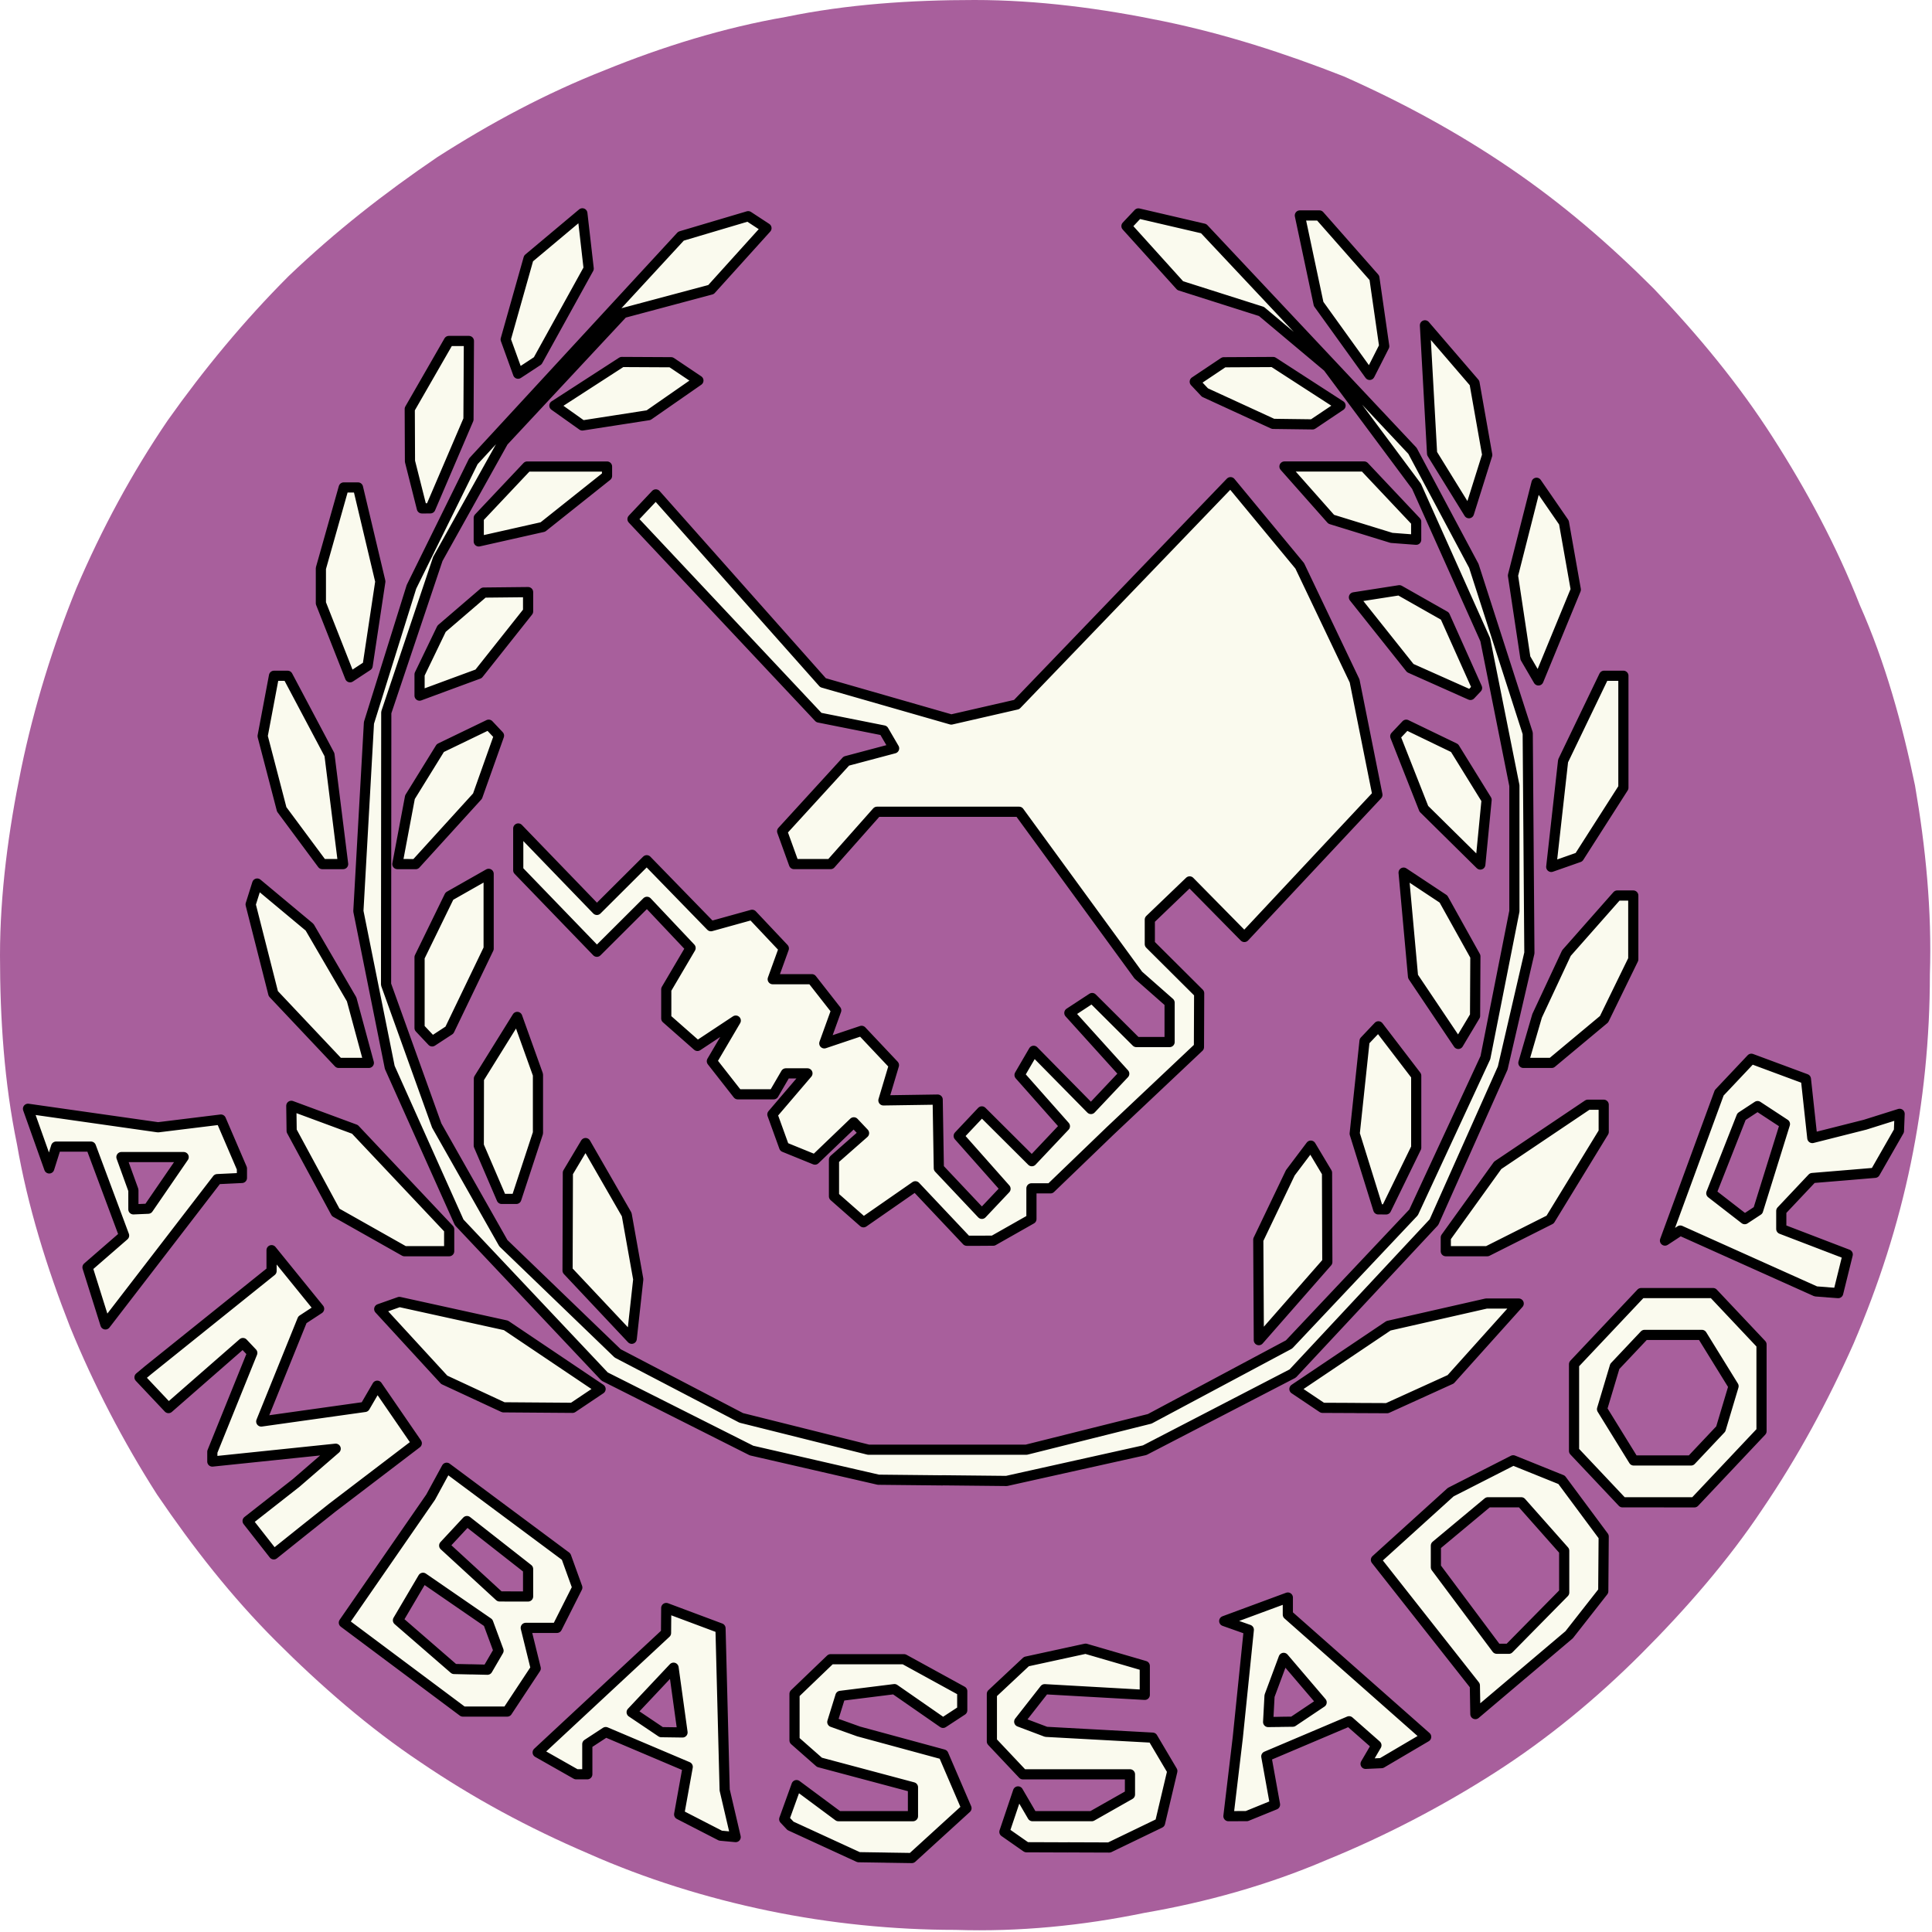
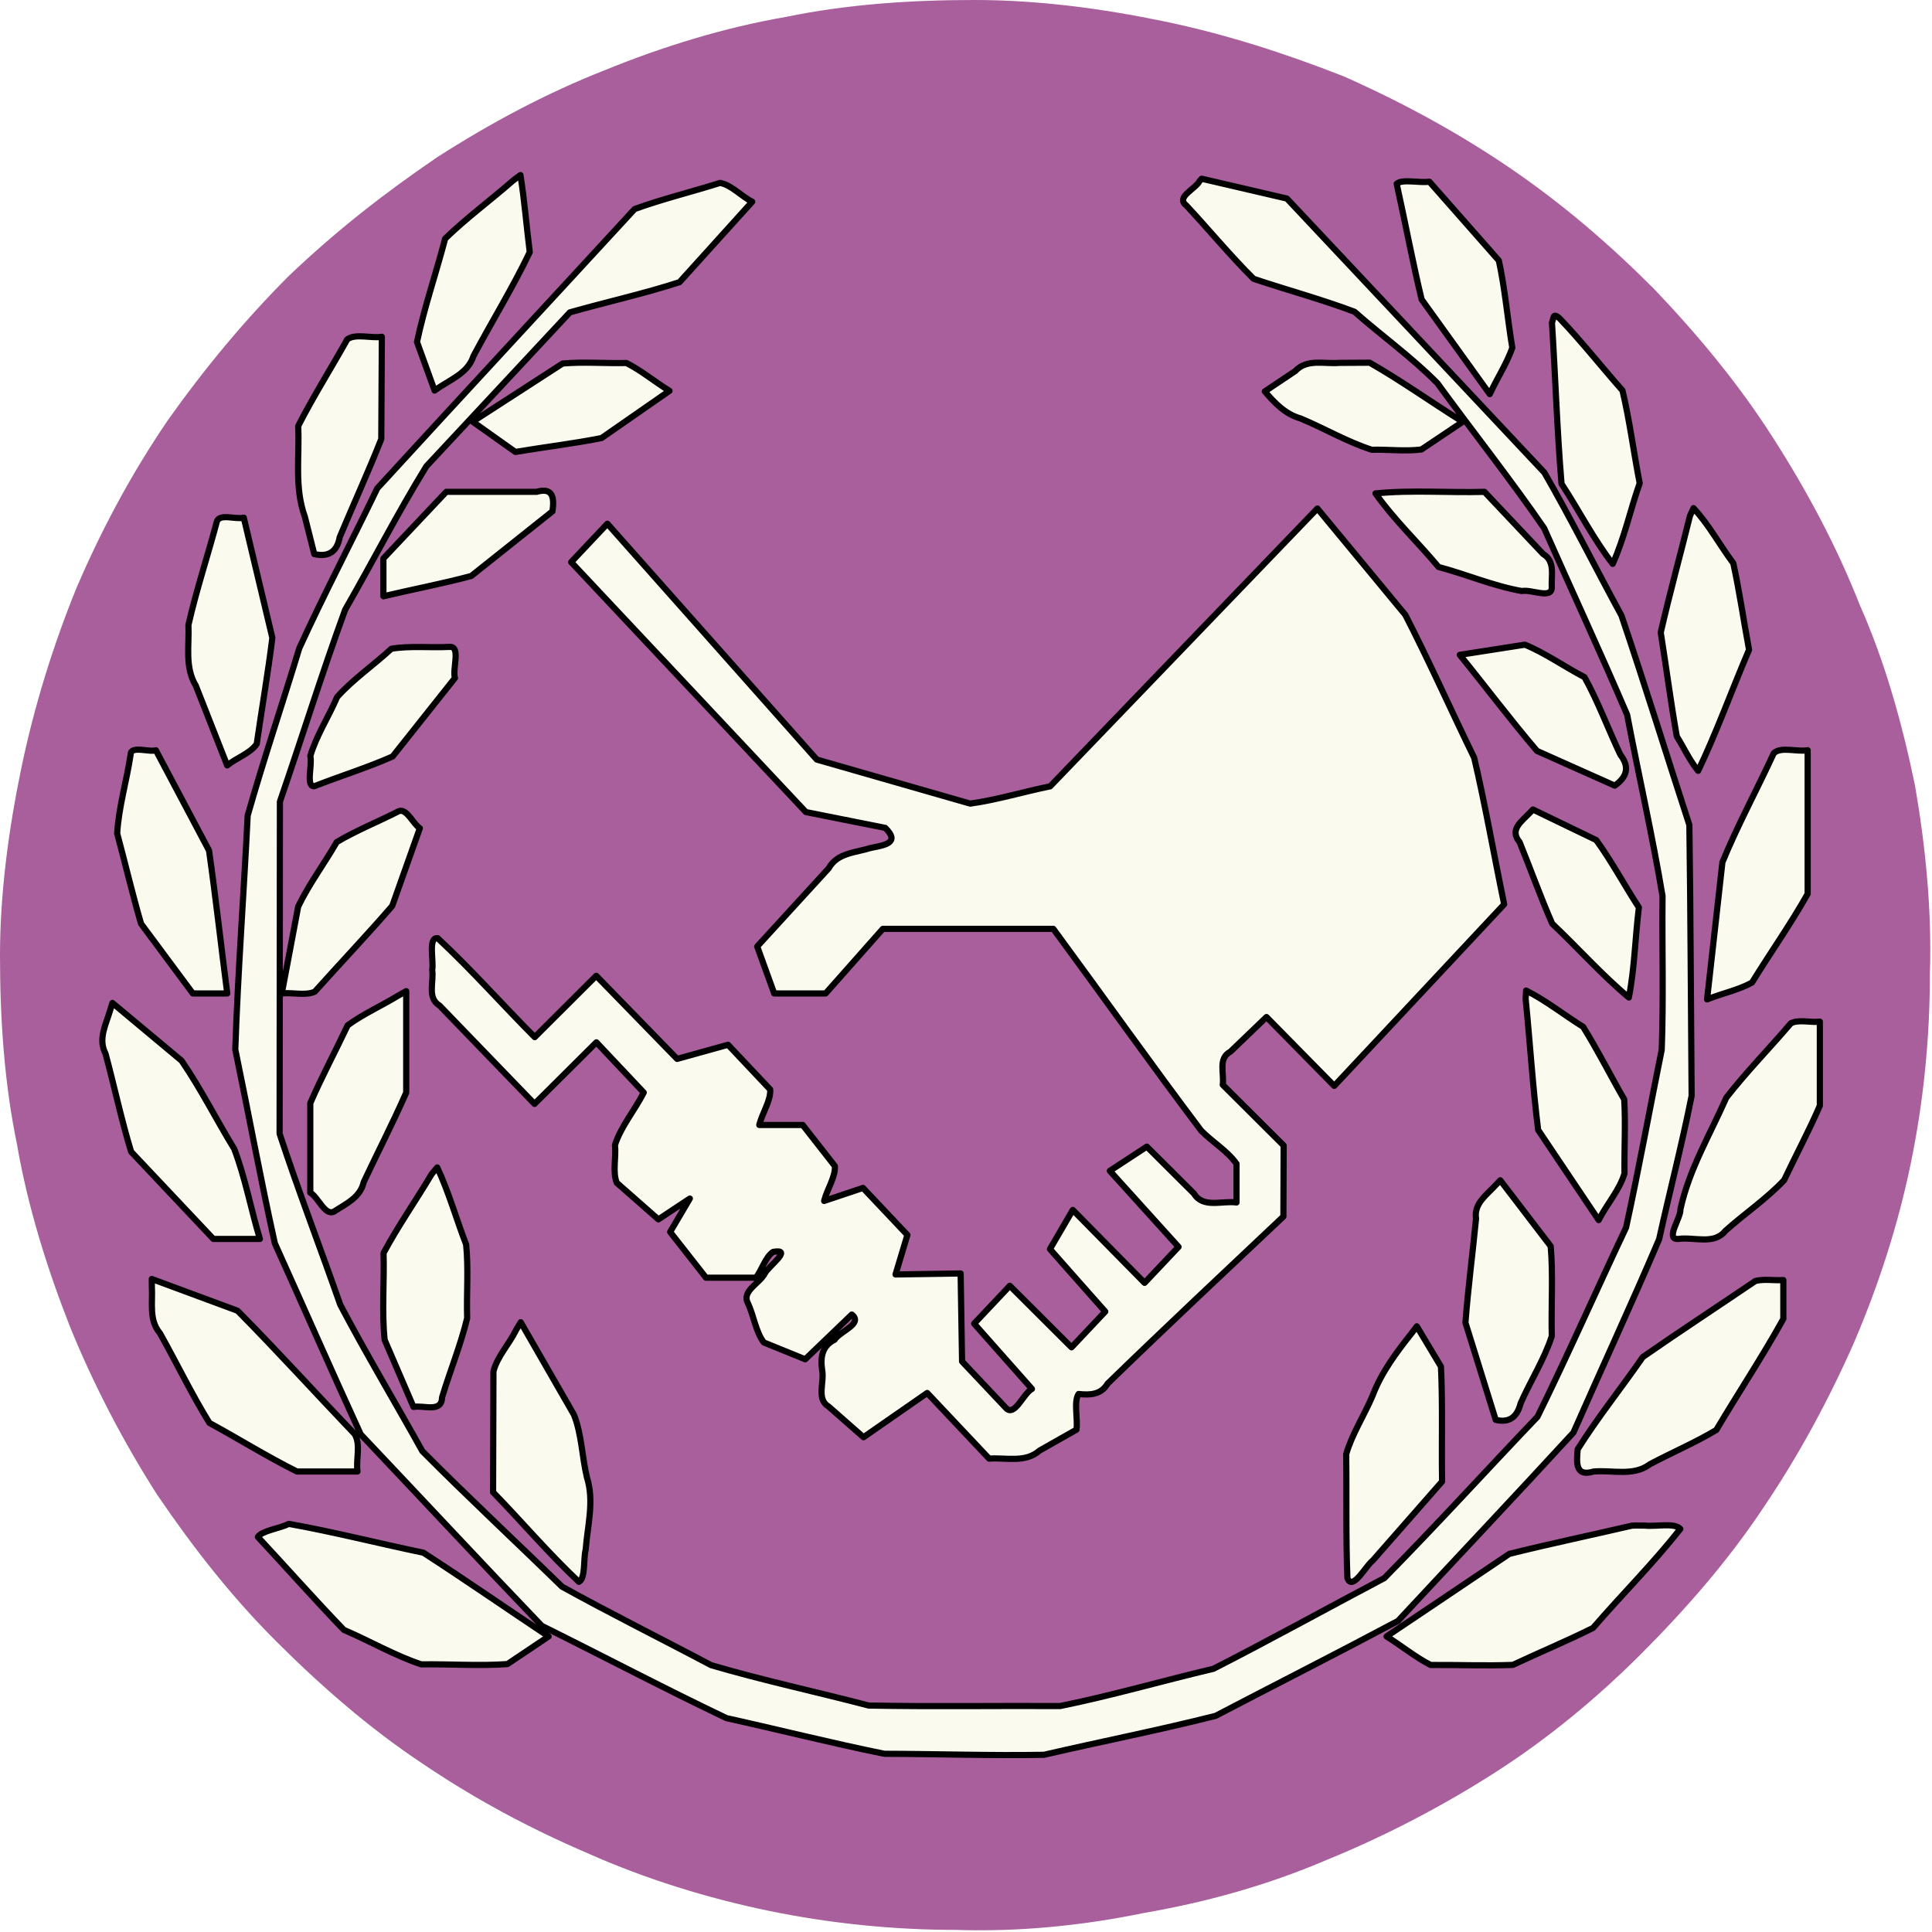
<svg xmlns="http://www.w3.org/2000/svg" version="1.1" width="91" height="91" viewBox="0, 0, 91, 91" xml:space="preserve" fill-rule="evenodd" stroke-linejoin="round" stroke-miterlimit="2" style="clip-rule:evenodd;">
  <filter height="150%" id="dropshadow">
    <feGaussianBlur stdDeviation="2" in="SourceAlpha" />
    <feOffset dx="0" dy="0" result="offsetblur" />
    <feMerge>
      <feMergeNode />
      <feMergeNode in="SourceGraphic" />
    </feMerge>
  </filter>
  <path d="M7.4 70.4 C5.8 67.9 4.4 65.2 3.3 62.5 C2.2 59.7 1.3 56.8 0.8 53.9 C0.2 51 -0 48 0 45 C0 42.1 0.4 39.1 1 36.2 C1.6 33.3 2.5 30.4 3.6 27.7 C4.8 24.9 6.2 22.3 7.9 19.8 C9.6 17.4 11.5 15.1 13.6 13 C15.8 10.9 18.1 9.1 20.6 7.4 C23.1 5.8 25.7 4.4 28.5 3.3 C31.2 2.2 34.1 1.3 37 0.8 C39.9 0.2 42.9 -0 45.9 0 C48.9 0 51.9 0.4 54.8 1 C57.7 1.6 60.5 2.5 63.3 3.6 C66 4.8 68.6 6.2 71.1 7.9 C73.6 9.6 75.8 11.5 77.9 13.6 C80 15.8 81.9 18.1 83.5 20.6 C85.1 23.1 86.5 25.7 87.6 28.5 C88.8 31.2 89.6 34.1 90.2 37 C90.7 39.9 91 42.9 90.9 45.9 C90.9 48.9 90.6 51.9 90 54.8 C89.4 57.7 88.5 60.5 87.3 63.3 C86.1 66 84.7 68.6 83 71.1 C81.4 73.5 79.4 75.8 77.3 77.9 C75.2 80 72.9 81.9 70.4 83.5 C67.9 85.1 65.2 86.5 62.5 87.6 C59.7 88.8 56.8 89.6 53.9 90.1 C51 90.7 48 91 45 90.9 C42.1 90.9 39.1 90.6 36.2 90 C33.3 89.4 30.4 88.5 27.7 87.3 C24.9 86.1 22.3 84.7 19.8 83 C17.4 81.4 15.1 79.4 13 77.3 C10.9 75.2 9.1 72.9 7.4 70.4 z" fill-rule="nonzero" style="fill:#a85f9c;" />
-   <path style="fill:#fafaee;fill-opacity:1;stroke:#000000;stroke-width:0.479;stroke-opacity:1" d="m 41.696,87.496 -1.252,-0.019 -1.605,-0.738 -1.605,-0.738 -0.148,-0.157 -0.148,-0.157 0.29,-0.803 0.29,-0.803 0.986,0.732 0.986,0.732 h 1.756 1.756 V 84.864 84.183 L 40.799,83.595 38.598,83.008 38.01,82.491 37.423,81.974 v -1.095 -1.095 l 0.85,-0.816 0.85,-0.816 h 1.729 1.729 l 1.371,0.752 1.371,0.752 v 0.451 0.451 l -0.452,0.296 -0.452,0.296 -1.145,-0.795 -1.145,-0.795 -1.272,0.159 -1.272,0.159 -0.191,0.616 -0.191,0.616 0.62,0.222 0.62,0.222 1.996,0.542 1.996,0.542 0.544,1.265 0.544,1.265 -1.287,1.174 -1.287,1.174 -1.252,-0.019 z m 8.602,-0.481 -1.953,-0.007 -0.518,-0.362 -0.518,-0.362 0.321,-0.953 0.321,-0.953 0.34,0.583 0.34,0.583 h 1.397 1.397 l 0.899,-0.51 0.899,-0.51 V 84.049 83.573 H 50.702 48.179 L 47.449,82.799 46.719,82.025 V 80.904 79.784 l 0.813,-0.761 0.813,-0.761 1.394,-0.303 1.394,-0.303 1.394,0.406 1.394,0.406 v 0.681 0.681 l -2.358,-0.133 -2.358,-0.133 -0.599,0.765 -0.599,0.765 0.633,0.239 0.633,0.239 2.508,0.137 2.508,0.137 0.465,0.786 0.465,0.786 -0.29,1.224 -0.29,1.224 -1.195,0.577 -1.195,0.577 -1.953,-0.007 z m -16.004,-0.519 -0.357,-0.033 -0.974,-0.501 -0.974,-0.501 0.202,-1.12 0.202,-1.12 -1.931,-0.819 -1.931,-0.819 -0.434,0.284 -0.434,0.284 v 0.71 0.71 h -0.263 -0.263 l -0.906,-0.514 -0.906,-0.514 3.023,-2.812 3.023,-2.812 0.005,-0.59 0.005,-0.59 1.278,0.478 1.278,0.478 0.098,3.808 0.098,3.808 0.259,1.109 0.259,1.109 -0.357,-0.033 z m -2.646,-4.902 0.5,0.007 -0.211,-1.525 -0.211,-1.525 -0.987,1.049 -0.987,1.049 0.697,0.469 0.697,0.469 0.5,0.007 z m 26.645,3.95 h -0.432 l 0.22,-1.848 0.22,-1.848 0.26,-2.542 0.26,-2.542 -0.579,-0.205 -0.579,-0.205 1.498,-0.554 1.498,-0.554 v 0.403 0.403 l 3.258,2.878 3.258,2.878 -1.051,0.619 -1.051,0.619 -0.376,0.017 -0.376,0.017 0.255,-0.437 0.255,-0.437 -0.643,-0.566 -0.643,-0.566 -1.95,0.827 -1.95,0.827 0.205,1.136 0.205,1.136 -0.666,0.271 -0.666,0.271 H 58.294 Z m 2.019,-4.443 0.581,-0.007 0.679,-0.455 0.679,-0.455 -0.894,-1.048 -0.894,-1.048 -0.333,0.895 -0.333,0.895 -0.033,0.616 -0.033,0.616 0.581,-0.007 z M 22.847,80.617 h -1.045 l -2.803,-2.094 -2.803,-2.094 2.045,-2.957 2.045,-2.957 0.376,-0.691 0.376,-0.691 2.814,2.093 2.814,2.093 0.263,0.728 0.263,0.728 -0.479,0.95 -0.479,0.95 h -0.735 -0.735 l 0.235,0.954 0.235,0.954 -0.672,1.017 -0.672,1.017 z m -0.673,-1.989 0.786,0.018 0.261,-0.448 0.261,-0.448 -0.244,-0.66 -0.244,-0.66 -1.535,-1.057 -1.535,-1.057 -0.59,1.001 -0.59,1.001 1.322,1.147 1.322,1.147 0.786,0.018 z m 2.029,-3.432 h 0.671 v -0.647 -0.647 l -1.44,-1.129 -1.44,-1.129 -0.536,0.577 -0.536,0.577 1.304,1.198 1.304,1.198 z m 47.497,3.671 -2.208,1.869 -0.012,-0.675 -0.012,-0.675 -2.33,-2.957 -2.33,-2.957 1.761,-1.595 1.761,-1.595 1.472,-0.75 1.472,-0.75 1.14,0.46 1.14,0.46 0.991,1.335 0.991,1.335 -0.01,1.289 -0.01,1.289 -0.803,1.024 -0.803,1.024 -2.208,1.869 z m -0.916,-1.207 h 0.284 l 1.304,-1.324 1.304,-1.324 v -0.985 -0.985 l -1.011,-1.141 -1.011,-1.141 h -0.786 -0.786 l -1.225,1.021 -1.225,1.021 v 0.509 0.509 l 1.433,1.919 1.433,1.919 z m -56.511,-5.55 -1.378,1.103 -0.616,-0.786 -0.616,-0.786 1.144,-0.897 1.144,-0.897 0.93,-0.805 0.93,-0.805 -2.905,0.302 -2.905,0.302 v -0.23 -0.23 l 0.941,-2.328 0.941,-2.328 -0.22,-0.233 -0.22,-0.233 -1.753,1.532 -1.753,1.532 -0.683,-0.724 -0.683,-0.724 0.205,-0.171 0.205,-0.171 2.905,-2.333 2.905,-2.333 v -0.491 -0.491 l 1.12,1.381 1.12,1.381 -0.394,0.258 -0.394,0.258 -0.969,2.396 -0.969,2.396 2.441,-0.343 2.441,-0.343 0.291,-0.5 0.291,-0.5 0.931,1.355 0.931,1.355 -1.991,1.518 -1.991,1.518 z m 63.843,-1.349 H 76.422 L 75.281,69.551 74.14,68.342 v -2.043 -2.043 l 1.58,-1.675 1.58,-1.675 h 1.694 1.694 l 1.141,1.21 1.141,1.21 v 2.043 2.043 l -1.58,1.675 -1.58,1.675 z m 0.185,-1.971 h 1.35 l 0.7,-0.742 0.7,-0.742 0.301,-1.007 0.301,-1.007 -0.746,-1.208 -0.746,-1.208 H 78.81 77.46 l -0.7,0.742 -0.7,0.742 -0.301,1.007 -0.301,1.007 0.746,1.208 0.746,1.208 z m -33.906,0.938 -3.021,-0.031 -2.988,-0.687 -2.988,-0.687 -3.459,-1.742 -3.459,-1.742 -3.426,-3.632 -3.426,-3.632 -1.635,-3.65 -1.635,-3.65 -0.739,-3.679 -0.739,-3.679 0.249,-4.435 0.249,-4.435 1.001,-3.203 1.001,-3.203 1.458,-2.957 1.458,-2.957 4.89,-5.302 4.89,-5.302 1.583,-0.47 1.583,-0.47 0.43,0.282 0.43,0.282 -1.306,1.446 -1.306,1.446 -2.071,0.553 -2.071,0.553 -2.82,3.025 -2.82,3.025 -1.543,2.766 -1.543,2.766 -1.214,3.615 -1.214,3.615 -0.005,6.406 -0.005,6.406 1.193,3.322 1.193,3.322 1.57,2.772 1.57,2.772 2.692,2.595 2.692,2.595 2.91,1.519 2.91,1.519 2.996,0.749 2.996,0.749 h 3.718 3.718 l 2.906,-0.727 2.906,-0.727 3.281,-1.752 3.281,-1.752 2.933,-3.11 2.933,-3.11 1.691,-3.644 1.691,-3.644 0.683,-3.45 0.683,-3.45 v -2.957 -2.957 l -0.686,-3.435 -0.686,-3.435 -1.619,-3.614 -1.619,-3.614 -2.088,-2.806 -2.088,-2.806 -1.563,-1.311 -1.563,-1.311 -1.913,-0.608 -1.913,-0.608 -1.267,-1.403 -1.267,-1.403 0.281,-0.298 0.281,-0.298 1.538,0.358 1.538,0.358 4.917,5.233 4.917,5.233 1.445,2.71 1.445,2.71 1.269,3.942 1.269,3.942 0.039,5.174 0.039,5.174 -0.628,2.71 -0.628,2.71 -1.619,3.629 -1.619,3.629 -3.327,3.565 -3.327,3.565 -3.486,1.806 -3.486,1.806 -3.253,0.724 -3.253,0.724 -3.021,-0.031 z m -19.056,-3.429 -1.627,-0.012 -1.394,-0.648 -1.394,-0.648 -1.531,-1.666 -1.531,-1.666 0.475,-0.168 0.475,-0.168 2.509,0.552 2.509,0.552 2.229,1.499 2.229,1.499 -0.66,0.443 -0.66,0.443 z m 38.475,0.019 -1.525,-0.007 -0.66,-0.443 -0.66,-0.443 2.216,-1.49 2.216,-1.49 2.301,-0.523 2.301,-0.523 h 0.765 0.765 l -1.602,1.784 -1.602,1.784 -1.496,0.68 -1.496,0.68 -1.525,-0.007 z m -33.905,-4.661 -0.154,1.401 -1.511,-1.607 -1.511,-1.607 0.007,-2.303 0.007,-2.303 0.417,-0.699 0.417,-0.699 0.969,1.684 0.969,1.684 0.272,1.524 0.272,1.524 z m 30.998,-0.375 -1.614,1.841 -0.013,-2.365 -0.013,-2.365 0.755,-1.577 0.755,-1.577 0.482,-0.639 0.482,-0.639 0.382,0.639 0.382,0.639 0.007,2.102 0.007,2.102 -1.614,1.841 z M 7.6,58.961 4.966,62.382 4.543,61.037 4.121,59.693 l 0.862,-0.749 0.862,-0.749 -0.781,-2.094 -0.781,-2.094 H 3.463 2.643 l -0.162,0.514 -0.162,0.514 -0.5,-1.405 -0.5,-1.405 3.063,0.436 3.063,0.436 1.48,-0.182 1.48,-0.182 0.495,1.152 0.495,1.152 v 0.223 0.223 l -0.581,0.028 -0.581,0.028 z m -0.968,-2.014 0.349,-0.015 0.835,-1.216 0.835,-1.216 H 7.185 5.719 l 0.282,0.779 0.282,0.779 v 0.452 0.452 l 0.349,-0.015 z m 79.422,3.919 -0.527,-0.039 -3.192,-1.433 -3.192,-1.433 -0.36,0.236 -0.36,0.236 1.277,-3.48 1.277,-3.48 0.757,-0.802 0.757,-0.802 1.285,0.477 1.285,0.477 0.151,1.39 0.151,1.39 1.243,-0.314 1.243,-0.314 0.813,-0.256 0.813,-0.256 -0.016,0.403 -0.016,0.403 -0.564,0.986 -0.564,0.986 -0.581,0.049 -0.581,0.049 -0.896,0.074 -0.896,0.074 -0.73,0.774 -0.73,0.774 v 0.426 0.426 l 1.565,0.6 1.565,0.6 -0.225,0.91 -0.225,0.91 -0.527,-0.039 z m -3.561,-3.648 0.314,-0.206 0.633,-2.034 0.633,-2.034 -0.645,-0.423 -0.645,-0.423 -0.378,0.248 -0.378,0.248 -0.711,1.805 -0.711,1.805 0.787,0.61 0.787,0.61 z m -62.389,1.716 h -1.053 l -1.619,-0.914 -1.619,-0.914 -1.038,-1.92 -1.038,-1.92 -0.008,-0.59 -0.008,-0.59 1.498,0.554 1.498,0.554 2.22,2.354 2.22,2.354 v 0.516 0.516 z m 48.97,0 h -0.975 v -0.323 -0.323 l 1.223,-1.7 1.223,-1.7 2.122,-1.427 2.122,-1.427 h 0.374 0.374 v 0.641 0.641 l -1.262,2.064 -1.262,2.064 -1.48,0.745 -1.48,0.745 z M 46.158,58.441 H 45.536 L 44.325,57.158 43.115,55.875 41.894,56.723 40.672,57.572 39.977,56.961 39.282,56.349 v -0.865 -0.865 l 0.708,-0.623 0.708,-0.623 -0.241,-0.255 -0.241,-0.255 -0.915,0.878 -0.915,0.878 -0.725,-0.295 -0.725,-0.295 -0.278,-0.769 -0.278,-0.769 0.826,-0.967 0.826,-0.967 h -0.509 -0.509 l -0.287,0.493 -0.287,0.493 h -0.845 -0.845 l -0.61,-0.779 -0.61,-0.779 0.563,-0.957 0.563,-0.957 -0.902,0.597 -0.902,0.597 -0.735,-0.647 -0.735,-0.647 v -0.686 -0.686 l 0.573,-0.973 0.573,-0.973 -1.027,-1.088 -1.027,-1.088 -1.18,1.176 -1.18,1.176 -1.852,-1.918 -1.852,-1.918 V 40.008 39.022 l 1.852,1.918 1.852,1.918 1.174,-1.17 1.174,-1.17 1.512,1.554 1.512,1.554 0.97,-0.269 0.97,-0.269 0.747,0.792 0.747,0.792 -0.262,0.725 -0.262,0.725 h 0.922 0.922 l 0.574,0.733 0.574,0.733 -0.281,0.778 -0.281,0.778 0.878,-0.295 0.878,-0.295 0.762,0.808 0.762,0.808 -0.248,0.83 -0.248,0.83 1.278,-0.019 1.278,-0.019 0.027,1.616 0.027,1.616 1.014,1.075 1.014,1.075 0.557,-0.59 0.557,-0.59 -1.103,-1.245 -1.103,-1.245 0.545,-0.578 0.545,-0.578 1.178,1.173 1.178,1.173 0.778,-0.824 0.778,-0.824 -1.068,-1.206 -1.068,-1.206 0.332,-0.57 0.332,-0.57 1.35,1.371 1.35,1.371 0.784,-0.831 0.784,-0.831 -1.293,-1.431 -1.293,-1.431 0.537,-0.352 0.537,-0.352 1.041,1.037 1.041,1.037 h 0.783 0.783 V 48.153 47.227 l -0.737,-0.649 -0.737,-0.649 -2.807,-3.847 -2.807,-3.847 h -3.347 -3.347 l -1.092,1.232 -1.092,1.232 h -0.863 -0.863 l -0.279,-0.772 -0.279,-0.772 1.512,-1.654 1.512,-1.654 1.125,-0.299 1.125,-0.299 -0.246,-0.422 -0.246,-0.422 -1.526,-0.304 -1.526,-0.304 -4.389,-4.673 -4.389,-4.673 0.549,-0.582 0.549,-0.582 3.938,4.435 3.938,4.435 3.02,0.867 3.02,0.867 1.54,-0.353 1.54,-0.353 5.037,-5.237 5.037,-5.237 1.63,1.971 1.63,1.971 1.292,2.71 1.292,2.71 0.537,2.683 0.537,2.683 -3.133,3.347 -3.133,3.347 -1.289,-1.309 -1.289,-1.309 -0.938,0.9 -0.938,0.9 v 0.577 0.577 l 1.162,1.157 1.162,1.157 -0.005,1.269 -0.005,1.269 -2.089,1.971 -2.089,1.971 -1.407,1.355 -1.407,1.355 h -0.449 -0.449 v 0.722 0.722 l -0.899,0.51 -0.899,0.51 z m 18.944,-1.478 h -0.184 l -0.555,-1.783 -0.555,-1.783 0.232,-2.183 0.232,-2.183 0.327,-0.345 0.327,-0.345 0.89,1.163 0.89,1.163 v 1.695 1.695 l -0.709,1.454 -0.709,1.454 z M 23.974,56.47 h -0.345 l -0.539,-1.255 -0.539,-1.255 0.003,-1.578 0.003,-1.578 0.903,-1.453 0.903,-1.453 0.488,1.361 0.488,1.361 v 1.373 1.373 l -0.51,1.552 -0.51,1.552 z m -7.312,-6.406 h -0.711 l -1.539,-1.631 -1.539,-1.631 -0.534,-2.101 -0.534,-2.101 0.155,-0.492 0.155,-0.492 1.234,1.029 1.234,1.029 0.99,1.699 0.99,1.699 0.405,1.496 0.405,1.496 z m 55.758,0 h -0.666 l 0.323,-1.109 0.323,-1.109 0.691,-1.478 0.691,-1.478 1.196,-1.355 1.196,-1.355 h 0.378 0.378 v 1.503 1.503 l -0.688,1.41 -0.688,1.41 -1.234,1.029 -1.234,1.029 z m -51.657,-1.279 -0.407,0.266 -0.297,-0.315 -0.297,-0.315 v -1.667 -1.667 l 0.702,-1.439 0.702,-1.439 0.925,-0.525 0.925,-0.525 v 1.762 1.762 l -0.923,1.918 -0.923,1.918 z m 48.32,-0.277 -0.395,0.662 -1.066,-1.587 -1.066,-1.587 -0.222,-2.447 -0.222,-2.447 0.939,0.622 0.939,0.622 0.751,1.349 0.751,1.349 -0.007,1.402 -0.007,1.402 -0.395,0.662 z M 15.673,40.7 H 15.182 L 14.225,39.411 13.269,38.122 12.82,36.397 12.37,34.672 12.638,33.251 12.906,31.83 h 0.321 0.321 l 0.985,1.858 0.985,1.858 0.322,2.577 0.322,2.577 z m 3.475,0 h -0.432 l 0.297,-1.576 0.297,-1.576 0.715,-1.157 0.715,-1.157 1.139,-0.55 1.139,-0.55 0.243,0.258 0.243,0.258 -0.506,1.424 -0.506,1.424 -1.457,1.602 -1.457,1.602 z m 50.725,-1.503 -0.148,1.524 -1.33,-1.313 -1.33,-1.313 -0.673,-1.707 -0.673,-1.707 0.258,-0.273 0.258,-0.273 1.139,0.55 1.139,0.55 0.754,1.22 0.754,1.22 z m 3.846,1.408 -0.653,0.228 0.279,-2.497 0.279,-2.497 0.965,-2.005 0.965,-2.005 h 0.455 0.455 v 2.637 2.637 l -1.046,1.636 -1.046,1.636 z M 21.152,32.251 19.762,32.765 V 32.265 31.765 l 0.519,-1.076 0.519,-1.076 0.991,-0.851 0.991,-0.851 1.046,-0.011 1.046,-0.011 v 0.455 0.455 l -1.166,1.47 -1.166,1.47 z m 48.264,0.317 -0.156,0.165 -1.417,-0.632 -1.417,-0.632 -1.327,-1.667 -1.327,-1.667 1.07,-0.167 1.07,-0.167 1.072,0.608 1.072,0.608 0.758,1.693 0.758,1.693 z M 16.902,31.63 16.489,31.901 15.802,30.157 15.114,28.412 v -0.821 -0.821 l 0.538,-1.905 0.538,-1.905 h 0.336 0.336 l 0.526,2.214 0.526,2.214 -0.299,1.985 -0.299,1.985 z m 56.441,-1.72 -0.88,2.139 -0.307,-0.526 -0.307,-0.526 -0.293,-1.945 -0.293,-1.945 0.555,-2.184 0.555,-2.184 0.645,0.936 0.645,0.936 0.28,1.581 0.28,1.581 z m -49.282,-4.748 -1.511,0.34 v -0.554 -0.554 l 1.141,-1.21 1.141,-1.21 h 1.88 1.88 v 0.221 0.221 l -1.511,1.203 -1.511,1.203 z m 42.062,0.217 -0.581,-0.044 -1.42,-0.438 -1.42,-0.438 -1.101,-1.243 -1.101,-1.243 h 1.877 1.877 l 1.225,1.299 1.225,1.299 v 0.426 0.426 z M 20.071,23.946 h -0.201 l -0.28,-1.109 -0.28,-1.109 -0.005,-1.232 -0.005,-1.232 0.921,-1.602 0.921,-1.602 h 0.472 0.472 l -0.01,1.848 -0.01,1.848 -0.897,2.094 -0.897,2.094 h -0.201 z m 49.549,-1.145 -0.431,1.372 -0.868,-1.405 -0.868,-1.405 -0.168,-3.02 -0.168,-3.02 1.167,1.357 1.167,1.357 0.3,1.696 0.3,1.696 z m -40.63,-3.003 -1.56,0.242 -0.659,-0.468 -0.659,-0.468 1.588,-1.027 1.588,-1.027 1.162,0.006 1.162,0.006 0.642,0.431 0.642,0.431 -1.174,0.816 -1.174,0.816 z m 31.904,0.179 -0.93,-0.012 -1.605,-0.738 -1.605,-0.738 -0.24,-0.255 -0.24,-0.255 0.684,-0.458 0.684,-0.458 1.162,-0.006 1.162,-0.006 1.588,1.027 1.588,1.027 -0.659,0.442 -0.659,0.442 -0.93,-0.012 z m -36.029,-2.678 -0.463,0.303 -0.292,-0.807 -0.292,-0.807 0.539,-1.908 0.539,-1.908 1.267,-1.062 1.267,-1.062 0.149,1.302 0.149,1.302 -1.2,2.171 -1.2,2.171 z m 39.992,-0.316 -0.344,0.675 -1.202,-1.671 -1.202,-1.671 -0.442,-2.084 -0.442,-2.084 h 0.461 0.461 l 1.294,1.469 1.294,1.469 0.232,1.611 0.232,1.611 z" id="path21291" />
+   <path style="fill:#fafaee;stroke:#000000;stroke-width:0.291" d="m 24.176,8.496 c -1.056,0.924 -2.216,1.78 -3.209,2.744 -0.424,1.622 -0.985,3.248 -1.326,4.867 0.277,0.764 0.554,1.527 0.83,2.291 0.654,-0.501 1.554,-0.77 1.827,-1.622 0.869,-1.636 1.867,-3.248 2.654,-4.901 -0.152,-1.209 -0.248,-2.425 -0.438,-3.629 -0.113,0.083 -0.225,0.167 -0.338,0.25 z m 32.328,0.025 c -0.185,0.385 -1.141,0.758 -0.632,1.15 1.064,1.144 2.076,2.367 3.173,3.461 1.579,0.53 3.208,0.967 4.756,1.553 1.285,1.135 2.701,2.147 3.901,3.362 1.665,2.283 3.428,4.508 5.028,6.829 1.297,2.931 2.65,5.844 3.91,8.787 0.543,2.85 1.191,5.689 1.668,8.545 -0.026,2.412 0.052,4.835 -0.039,7.24 -0.567,2.788 -1.073,5.596 -1.679,8.371 -1.401,2.964 -2.73,5.978 -4.173,8.914 -2.41,2.524 -4.768,5.117 -7.211,7.597 -2.686,1.416 -5.349,2.894 -8.05,4.272 -2.409,0.568 -4.802,1.266 -7.22,1.755 -3.006,-0.016 -6.021,0.032 -9.022,-0.024 C 38.445,79.683 35.931,79.151 33.489,78.429 31.155,77.189 28.777,76.011 26.471,74.733 24.285,72.6 22.039,70.514 19.892,68.35 18.613,66.047 17.252,63.782 16.026,61.454 15.087,58.767 14.055,56.096 13.17,53.4 c 0.004,-5.214 0.008,-10.428 0.014,-15.642 1.037,-3.008 1.983,-6.056 3.074,-9.04 1.289,-2.243 2.473,-4.561 3.826,-6.757 2.252,-2.416 4.505,-4.833 6.758,-7.248 1.714,-0.488 3.489,-0.877 5.166,-1.424 1.141,-1.262 2.282,-2.524 3.422,-3.787 C 34.919,9.248 34.449,8.708 33.916,8.615 32.582,9.037 31.194,9.372 29.893,9.846 25.856,14.233 21.797,18.605 17.771,23 c -1.211,2.516 -2.514,4.995 -3.673,7.531 -0.798,2.63 -1.683,5.243 -2.432,7.882 -0.182,3.671 -0.458,7.349 -0.584,11.016 0.631,3.041 1.191,6.105 1.863,9.132 1.353,2.995 2.672,6.012 4.043,8.995 2.846,3.004 5.669,6.04 8.531,9.023 2.903,1.439 5.779,2.955 8.699,4.347 2.48,0.55 4.951,1.176 7.436,1.68 2.504,0.006 5.016,0.092 7.515,0.048 2.692,-0.623 5.415,-1.159 8.089,-1.835 2.86,-1.493 5.745,-2.954 8.589,-4.47 2.751,-2.959 5.532,-5.898 8.262,-8.871 1.338,-3.038 2.737,-6.056 4.038,-9.107 0.498,-2.253 1.082,-4.496 1.531,-6.755 C 79.641,47.364 79.631,43.107 79.572,38.859 78.5,35.573 77.481,32.264 76.373,28.992 75.153,26.754 74.01,24.462 72.742,22.259 68.7,17.957 64.657,13.655 60.615,9.352 59.278,9.04 57.94,8.726 56.602,8.418 l -0.069,0.073 z m 9.326,0.34 c 0.384,1.745 0.715,3.514 1.131,5.244 1.071,1.486 2.138,2.974 3.209,4.459 0.337,-0.731 0.803,-1.439 1.062,-2.184 -0.227,-1.363 -0.343,-2.775 -0.635,-4.109 -1.091,-1.237 -2.181,-2.475 -3.271,-3.713 -0.467,0.07 -1.278,-0.138 -1.54,0.098 0.015,0.068 0.029,0.137 0.044,0.205 z m 7.27,6.352 c 0.161,2.522 0.24,5.07 0.451,7.576 0.819,1.245 1.499,2.593 2.41,3.77 0.551,-1.213 0.825,-2.542 1.271,-3.799 -0.284,-1.45 -0.473,-2.945 -0.811,-4.369 -0.997,-1.125 -1.936,-2.322 -2.97,-3.403 -0.305,-0.257 -0.26,-0.053 -0.353,0.225 z m -56.746,0.775 c -0.759,1.362 -1.608,2.701 -2.309,4.08 0.069,1.427 -0.187,2.895 0.313,4.267 0.148,0.588 0.298,1.176 0.445,1.764 0.672,0.15 1.075,-0.112 1.197,-0.796 0.646,-1.543 1.346,-3.075 1.959,-4.624 0.011,-1.605 0.018,-3.211 0.027,-4.816 -0.508,0.083 -1.252,-0.169 -1.633,0.125 z m 10.145,1.135 c -1.413,0.911 -2.823,1.826 -4.234,2.738 0.67,0.475 1.34,0.95 2.01,1.426 1.349,-0.227 2.726,-0.389 4.059,-0.654 1.066,-0.742 2.133,-1.482 3.199,-2.223 -0.682,-0.42 -1.326,-0.959 -2.027,-1.312 -0.997,0.025 -2.028,-0.064 -3.006,0.025 z m 36.582,-0.031 c -0.711,0.06 -1.522,-0.206 -2.07,0.383 -0.479,0.321 -0.958,0.643 -1.437,0.962 0.471,0.554 0.969,1.071 1.691,1.275 1.121,0.469 2.205,1.108 3.349,1.473 0.775,-0.021 1.587,0.084 2.339,-0.015 0.648,-0.434 1.294,-0.87 1.943,-1.303 -1.466,-0.911 -2.896,-1.937 -4.381,-2.783 -0.478,0.003 -0.956,0.005 -1.434,0.008 z m -42.135,6.152 c -0.962,1.021 -1.924,2.041 -2.887,3.061 0,0.594 0,1.187 0,1.781 1.376,-0.327 2.781,-0.591 4.139,-0.957 1.275,-1.014 2.549,-2.03 3.824,-3.045 0.091,-0.647 0.026,-1.138 -0.75,-0.918 -1.417,0 -2.835,0 -4.252,0 l -0.069,0.072 z m 43.842,-0.004 c 0.874,1.239 1.996,2.298 2.969,3.465 1.315,0.349 2.592,0.901 3.928,1.134 0.434,-0.092 1.402,0.394 1.406,-0.163 -0.032,-0.571 0.177,-1.237 -0.411,-1.586 -0.919,-0.975 -1.838,-1.95 -2.759,-2.923 -1.707,0.048 -3.438,-0.097 -5.133,0.074 z m 14.812,1.057 c -0.453,1.832 -0.957,3.661 -1.377,5.496 0.259,1.628 0.47,3.272 0.756,4.891 0.337,0.54 0.603,1.129 1.006,1.625 0.888,-1.859 1.585,-3.81 2.398,-5.705 -0.253,-1.356 -0.45,-2.736 -0.742,-4.076 -0.64,-0.852 -1.146,-1.815 -1.875,-2.594 -0.055,0.121 -0.111,0.242 -0.166,0.363 z m -17.744,-0.143 c -4.13,4.295 -8.26,8.589 -12.391,12.883 -1.256,0.254 -2.515,0.643 -3.768,0.814 -2.409,-0.692 -4.819,-1.384 -7.228,-2.076 -3.288,-3.702 -6.575,-7.404 -9.861,-11.107 -0.568,0.603 -1.137,1.206 -1.705,1.809 3.686,3.924 7.371,7.849 11.057,11.773 1.245,0.248 2.491,0.496 3.736,0.744 0.711,0.7 -0.004,0.812 -0.676,0.943 -0.719,0.229 -1.58,0.226 -1.99,0.964 -1.123,1.225 -2.242,2.454 -3.365,3.679 0.27,0.737 0.537,1.474 0.801,2.213 0.807,0 1.615,0 2.422,0 0.898,-1.015 1.797,-2.029 2.695,-3.043 2.676,0 5.353,0 8.029,0 2.328,3.163 4.605,6.373 6.966,9.506 0.527,0.534 1.257,0.972 1.663,1.559 0,0.608 0,1.216 0,1.824 -0.687,-0.097 -1.575,0.29 -2.007,-0.423 -0.739,-0.736 -1.479,-1.471 -2.217,-2.208 -0.581,0.38 -1.162,0.759 -1.742,1.141 1.078,1.194 2.157,2.387 3.236,3.58 -0.534,0.564 -1.067,1.129 -1.6,1.695 -1.128,-1.144 -2.255,-2.288 -3.381,-3.434 -0.36,0.614 -0.718,1.229 -1.076,1.844 0.866,0.984 1.736,1.963 2.605,2.943 -0.529,0.561 -1.058,1.123 -1.588,1.684 -0.969,-0.967 -1.939,-1.932 -2.908,-2.898 -0.559,0.595 -1.12,1.188 -1.68,1.783 0.906,1.026 1.816,2.048 2.723,3.074 -0.413,0.217 -0.827,1.365 -1.241,0.881 -0.684,-0.725 -1.367,-1.449 -2.05,-2.174 -0.022,-1.382 -0.046,-2.763 -0.068,-4.145 -1.022,0.016 -2.044,0.03 -3.066,0.047 0.185,-0.621 0.373,-1.241 0.559,-1.861 -0.697,-0.739 -1.393,-1.478 -2.092,-2.215 -0.61,0.204 -1.22,0.409 -1.83,0.613 0.132,-0.541 0.539,-1.127 0.507,-1.641 -0.506,-0.645 -1.009,-1.293 -1.516,-1.937 -0.682,0 -1.363,0 -2.045,0 0.131,-0.55 0.554,-1.159 0.512,-1.673 -0.661,-0.702 -1.322,-1.404 -1.985,-2.105 -0.799,0.223 -1.599,0.443 -2.398,0.666 -1.269,-1.305 -2.537,-2.611 -3.809,-3.914 -0.966,0.963 -1.933,1.925 -2.898,2.889 -1.532,-1.541 -2.983,-3.184 -4.569,-4.66 -0.471,-0.06 -0.176,1.066 -0.26,1.496 0.087,0.571 -0.254,1.315 0.348,1.678 1.49,1.544 2.981,3.087 4.472,4.63 0.973,-0.965 1.944,-1.933 2.914,-2.9 0.743,0.789 1.487,1.577 2.23,2.365 -0.421,0.832 -1.075,1.6 -1.355,2.469 0.064,0.577 -0.124,1.268 0.084,1.781 0.654,0.575 1.307,1.15 1.961,1.725 0.495,-0.327 0.988,-0.655 1.482,-0.982 -0.309,0.525 -0.616,1.051 -0.928,1.574 0.563,0.718 1.124,1.437 1.688,2.154 0.784,0 1.568,0 2.352,0 0.289,-0.377 0.447,-0.976 0.813,-1.217 0.95,-0.161 -0.189,0.642 -0.391,1.011 -0.234,0.473 -1.107,0.831 -0.801,1.401 0.277,0.592 0.372,1.358 0.749,1.854 0.651,0.263 1.3,0.53 1.951,0.794 0.731,-0.704 1.463,-1.405 2.195,-2.107 0.555,0.434 -0.571,0.79 -0.813,1.188 -0.591,0.296 -0.672,0.823 -0.584,1.427 0.116,0.568 -0.288,1.371 0.309,1.722 0.547,0.48 1.092,0.962 1.64,1.441 1,-0.695 2,-1.389 3,-2.084 0.973,1.03 1.944,2.061 2.916,3.092 0.811,-0.057 1.707,0.213 2.376,-0.379 0.58,-0.328 1.158,-0.659 1.739,-0.985 0.07,-0.523 -0.139,-1.325 0.1,-1.68 0.544,0.057 1.055,0.035 1.365,-0.486 2.731,-2.655 5.512,-5.257 8.281,-7.873 0.003,-1.115 0.009,-2.23 0.012,-3.346 -0.956,-0.954 -1.912,-1.907 -2.869,-2.859 0.077,-0.538 -0.238,-1.243 0.361,-1.559 0.567,-0.544 1.133,-1.088 1.7,-1.632 1.063,1.082 2.128,2.162 3.191,3.244 2.667,-2.853 5.336,-5.703 8.004,-8.555 -0.477,-2.297 -0.879,-4.619 -1.412,-6.899 -1.092,-2.239 -2.109,-4.524 -3.245,-6.735 -1.382,-1.668 -2.759,-3.339 -4.141,-5.007 -0.064,0.067 -0.129,0.134 -0.193,0.201 z m -51.641,0.41 c -0.434,1.626 -0.969,3.239 -1.34,4.873 0.045,0.966 -0.183,1.984 0.348,2.858 0.494,1.252 0.987,2.504 1.478,3.757 0.434,-0.355 1.089,-0.568 1.391,-1.01 0.24,-1.666 0.529,-3.332 0.736,-4.998 -0.45,-1.887 -0.895,-3.775 -1.346,-5.662 -0.367,0.101 -1.134,-0.21 -1.268,0.182 z m 61.609,5.801 c -1.023,0.158 -2.046,0.318 -3.068,0.479 1.219,1.5 2.39,3.063 3.639,4.525 1.221,0.545 2.441,1.09 3.662,1.635 0.572,-0.402 0.716,-0.875 0.267,-1.45 -0.576,-1.207 -1.051,-2.51 -1.691,-3.658 -0.939,-0.488 -1.853,-1.139 -2.809,-1.531 z M 21.178,30.469 c -0.907,0.049 -1.873,-0.059 -2.744,0.088 -0.832,0.772 -1.807,1.438 -2.555,2.274 -0.396,0.931 -0.982,1.82 -1.263,2.778 0.106,0.412 -0.224,1.452 0.187,1.424 1.222,-0.479 2.506,-0.875 3.691,-1.403 0.978,-1.233 1.956,-2.466 2.936,-3.697 -0.136,-0.393 0.29,-1.504 -0.252,-1.463 z M 6.152,35.541 c -0.185,1.238 -0.561,2.482 -0.633,3.716 0.381,1.414 0.716,2.85 1.125,4.251 0.813,1.095 1.625,2.191 2.439,3.285 0.54,0 1.081,0 1.621,0 C 10.413,44.551 10.164,42.295 9.846,40.061 9.011,38.486 8.176,36.912 7.342,35.338 7.034,35.446 6.152,35.101 6.152,35.541 Z m 77.393,-0.061 c -0.789,1.716 -1.705,3.396 -2.417,5.133 -0.243,2.154 -0.481,4.308 -0.723,6.461 0.693,-0.282 1.482,-0.439 2.117,-0.795 0.86,-1.396 1.826,-2.76 2.621,-4.176 0,-2.255 0,-4.51 0,-6.766 -0.49,0.092 -1.265,-0.188 -1.598,0.143 z m -64.766,2.729 c -0.963,0.495 -2.001,0.906 -2.918,1.453 -0.587,1.021 -1.312,1.987 -1.817,3.04 -0.256,1.364 -0.516,2.727 -0.771,4.091 0.504,-0.059 1.112,0.117 1.553,-0.082 1.21,-1.35 2.465,-2.673 3.648,-4.039 0.433,-1.221 0.868,-2.441 1.301,-3.662 -0.324,-0.205 -0.617,-0.952 -0.996,-0.801 z m 53.299,0.053 c -0.397,0.424 -1.004,0.806 -0.502,1.403 0.518,1.276 0.986,2.584 1.534,3.839 1.216,1.146 2.331,2.41 3.611,3.48 0.273,-1.394 0.296,-2.83 0.473,-4.24 -0.681,-1.047 -1.284,-2.178 -2.01,-3.176 -0.993,-0.48 -1.987,-0.96 -2.98,-1.439 l -0.069,0.073 z m -0.217,8.799 c 0.206,2.049 0.332,4.13 0.588,6.16 0.951,1.416 1.904,2.83 2.852,4.248 0.375,-0.741 0.986,-1.418 1.215,-2.2 -0.016,-1.159 0.057,-2.341 -0.014,-3.486 -0.653,-1.133 -1.248,-2.32 -1.936,-3.42 -0.902,-0.557 -1.737,-1.233 -2.686,-1.707 -0.006,0.135 -0.013,0.27 -0.02,0.404 z M 18.76,46.893 c -0.782,0.479 -1.661,0.87 -2.385,1.402 -0.578,1.224 -1.225,2.432 -1.76,3.666 0,1.406 0,2.811 0,4.217 0.383,0.22 0.687,1.107 1.121,0.887 0.568,-0.372 1.234,-0.66 1.396,-1.388 0.66,-1.406 1.382,-2.799 2.001,-4.215 10e-7,-1.593 0,-3.186 0,-4.779 -0.124,0.07 -0.249,0.141 -0.373,0.211 z M 5.184,47.598 c -0.197,0.673 -0.575,1.341 -0.214,2.03 0.413,1.534 0.747,3.112 1.206,4.62 1.292,1.37 2.583,2.74 3.875,4.109 0.73,0 1.46,0 2.189,0 C 11.818,56.952 11.553,55.48 11.032,54.114 10.19,52.742 9.458,51.278 8.552,49.959 7.466,49.053 6.38,48.147 5.295,47.24 c -0.037,0.119 -0.074,0.238 -0.111,0.357 z m 79.164,0.605 c -1,1.174 -2.093,2.287 -3.037,3.499 -0.764,1.734 -1.754,3.383 -2.16,5.252 0.025,0.422 -0.741,1.438 -0.107,1.403 0.746,-0.11 1.68,0.297 2.221,-0.379 0.905,-0.813 1.951,-1.516 2.771,-2.394 0.551,-1.17 1.172,-2.324 1.681,-3.504 0,-1.32 0,-2.641 0,-3.961 -0.434,0.061 -1.003,-0.12 -1.369,0.084 z m -64.014,7.096 c -0.742,1.244 -1.591,2.457 -2.268,3.721 0.04,1.359 -0.088,2.751 0.051,4.09 0.453,1.053 0.903,2.107 1.359,3.158 0.493,-0.091 1.329,0.291 1.348,-0.457 0.375,-1.245 0.879,-2.468 1.18,-3.725 -0.035,-1.153 0.068,-2.33 -0.049,-3.469 -0.466,-1.205 -0.813,-2.461 -1.361,-3.63 -0.087,0.104 -0.173,0.208 -0.26,0.312 z m 50.127,0.506 c -0.427,0.479 -1.046,0.871 -0.938,1.597 -0.158,1.631 -0.375,3.268 -0.499,4.896 0.476,1.527 0.951,3.053 1.426,4.58 0.647,0.154 1.012,-0.142 1.17,-0.77 0.465,-1.063 1.12,-2.083 1.471,-3.172 -0.034,-1.407 0.068,-2.859 -0.051,-4.238 -0.793,-1.034 -1.584,-2.07 -2.375,-3.105 -0.068,0.071 -0.135,0.142 -0.203,0.213 z M 7.152,60.607 c 0.047,0.751 -0.15,1.565 0.382,2.19 0.786,1.399 1.493,2.873 2.329,4.224 1.379,0.751 2.729,1.594 4.123,2.289 0.951,0 1.901,0 2.852,0 -0.082,-0.575 0.169,-1.282 -0.137,-1.768 -1.842,-1.927 -3.644,-3.917 -5.511,-5.804 -1.347,-0.498 -2.695,-0.995 -4.041,-1.496 0.001,0.122 0.003,0.243 0.004,0.365 z M 82.684,60.334 c -1.765,1.198 -3.557,2.368 -5.305,3.584 -1.006,1.454 -2.14,2.866 -3.068,4.346 -0.059,0.658 -0.107,1.305 0.75,1.047 0.891,-0.078 1.877,0.239 2.649,-0.342 1.033,-0.55 2.14,-1.019 3.131,-1.615 1.038,-1.748 2.177,-3.467 3.156,-5.23 0,-0.611 0,-1.221 0,-1.832 -0.431,0.03 -0.905,-0.06 -1.312,0.043 z m -58.375,2.309 c -0.319,0.662 -0.893,1.252 -1.067,1.954 -0.005,1.896 -0.011,3.793 -0.017,5.689 1.358,1.394 2.624,2.891 4.041,4.221 0.323,-0.162 0.205,-1.071 0.32,-1.517 0.089,-1.142 0.415,-2.292 0.055,-3.419 -0.23,-0.969 -0.242,-2.016 -0.608,-2.936 -0.836,-1.451 -1.67,-2.904 -2.506,-4.356 -0.073,0.122 -0.146,0.243 -0.219,0.365 z m 42.203,0.125 c -0.735,0.922 -1.44,1.862 -1.863,2.974 -0.39,0.923 -0.968,1.804 -1.242,2.753 0.028,1.944 -0.02,3.9 0.058,5.838 0.246,0.624 0.864,-0.586 1.2,-0.836 1.087,-1.238 2.172,-2.478 3.259,-3.715 -0.03,-1.801 0.033,-3.629 -0.053,-5.414 -0.379,-0.632 -0.757,-1.265 -1.137,-1.896 -0.074,0.099 -0.148,0.198 -0.223,0.297 z m -52.904,9.008 c -0.436,0.216 -1.295,0.331 -1.462,0.617 1.353,1.455 2.676,2.95 4.05,4.377 1.22,0.52 2.402,1.213 3.647,1.624 1.348,-0.02 2.733,0.082 4.058,-0.014 0.647,-0.433 1.293,-0.867 1.939,-1.301 -1.969,-1.309 -3.918,-2.664 -5.898,-3.945 -2.111,-0.438 -4.228,-0.982 -6.334,-1.357 z m 63.252,0.086 c -1.92,0.447 -3.861,0.852 -5.768,1.328 -1.928,1.297 -3.855,2.596 -5.785,3.889 0.698,0.432 1.36,0.979 2.078,1.344 1.289,-0.01 2.592,0.046 3.873,-0.004 1.255,-0.59 2.54,-1.122 3.775,-1.74 1.355,-1.566 2.832,-3.04 4.111,-4.662 -0.259,-0.312 -1.166,-0.098 -1.685,-0.161 -0.199,0.006 -0.402,-0.011 -0.6,0.006 z" />
</svg>
